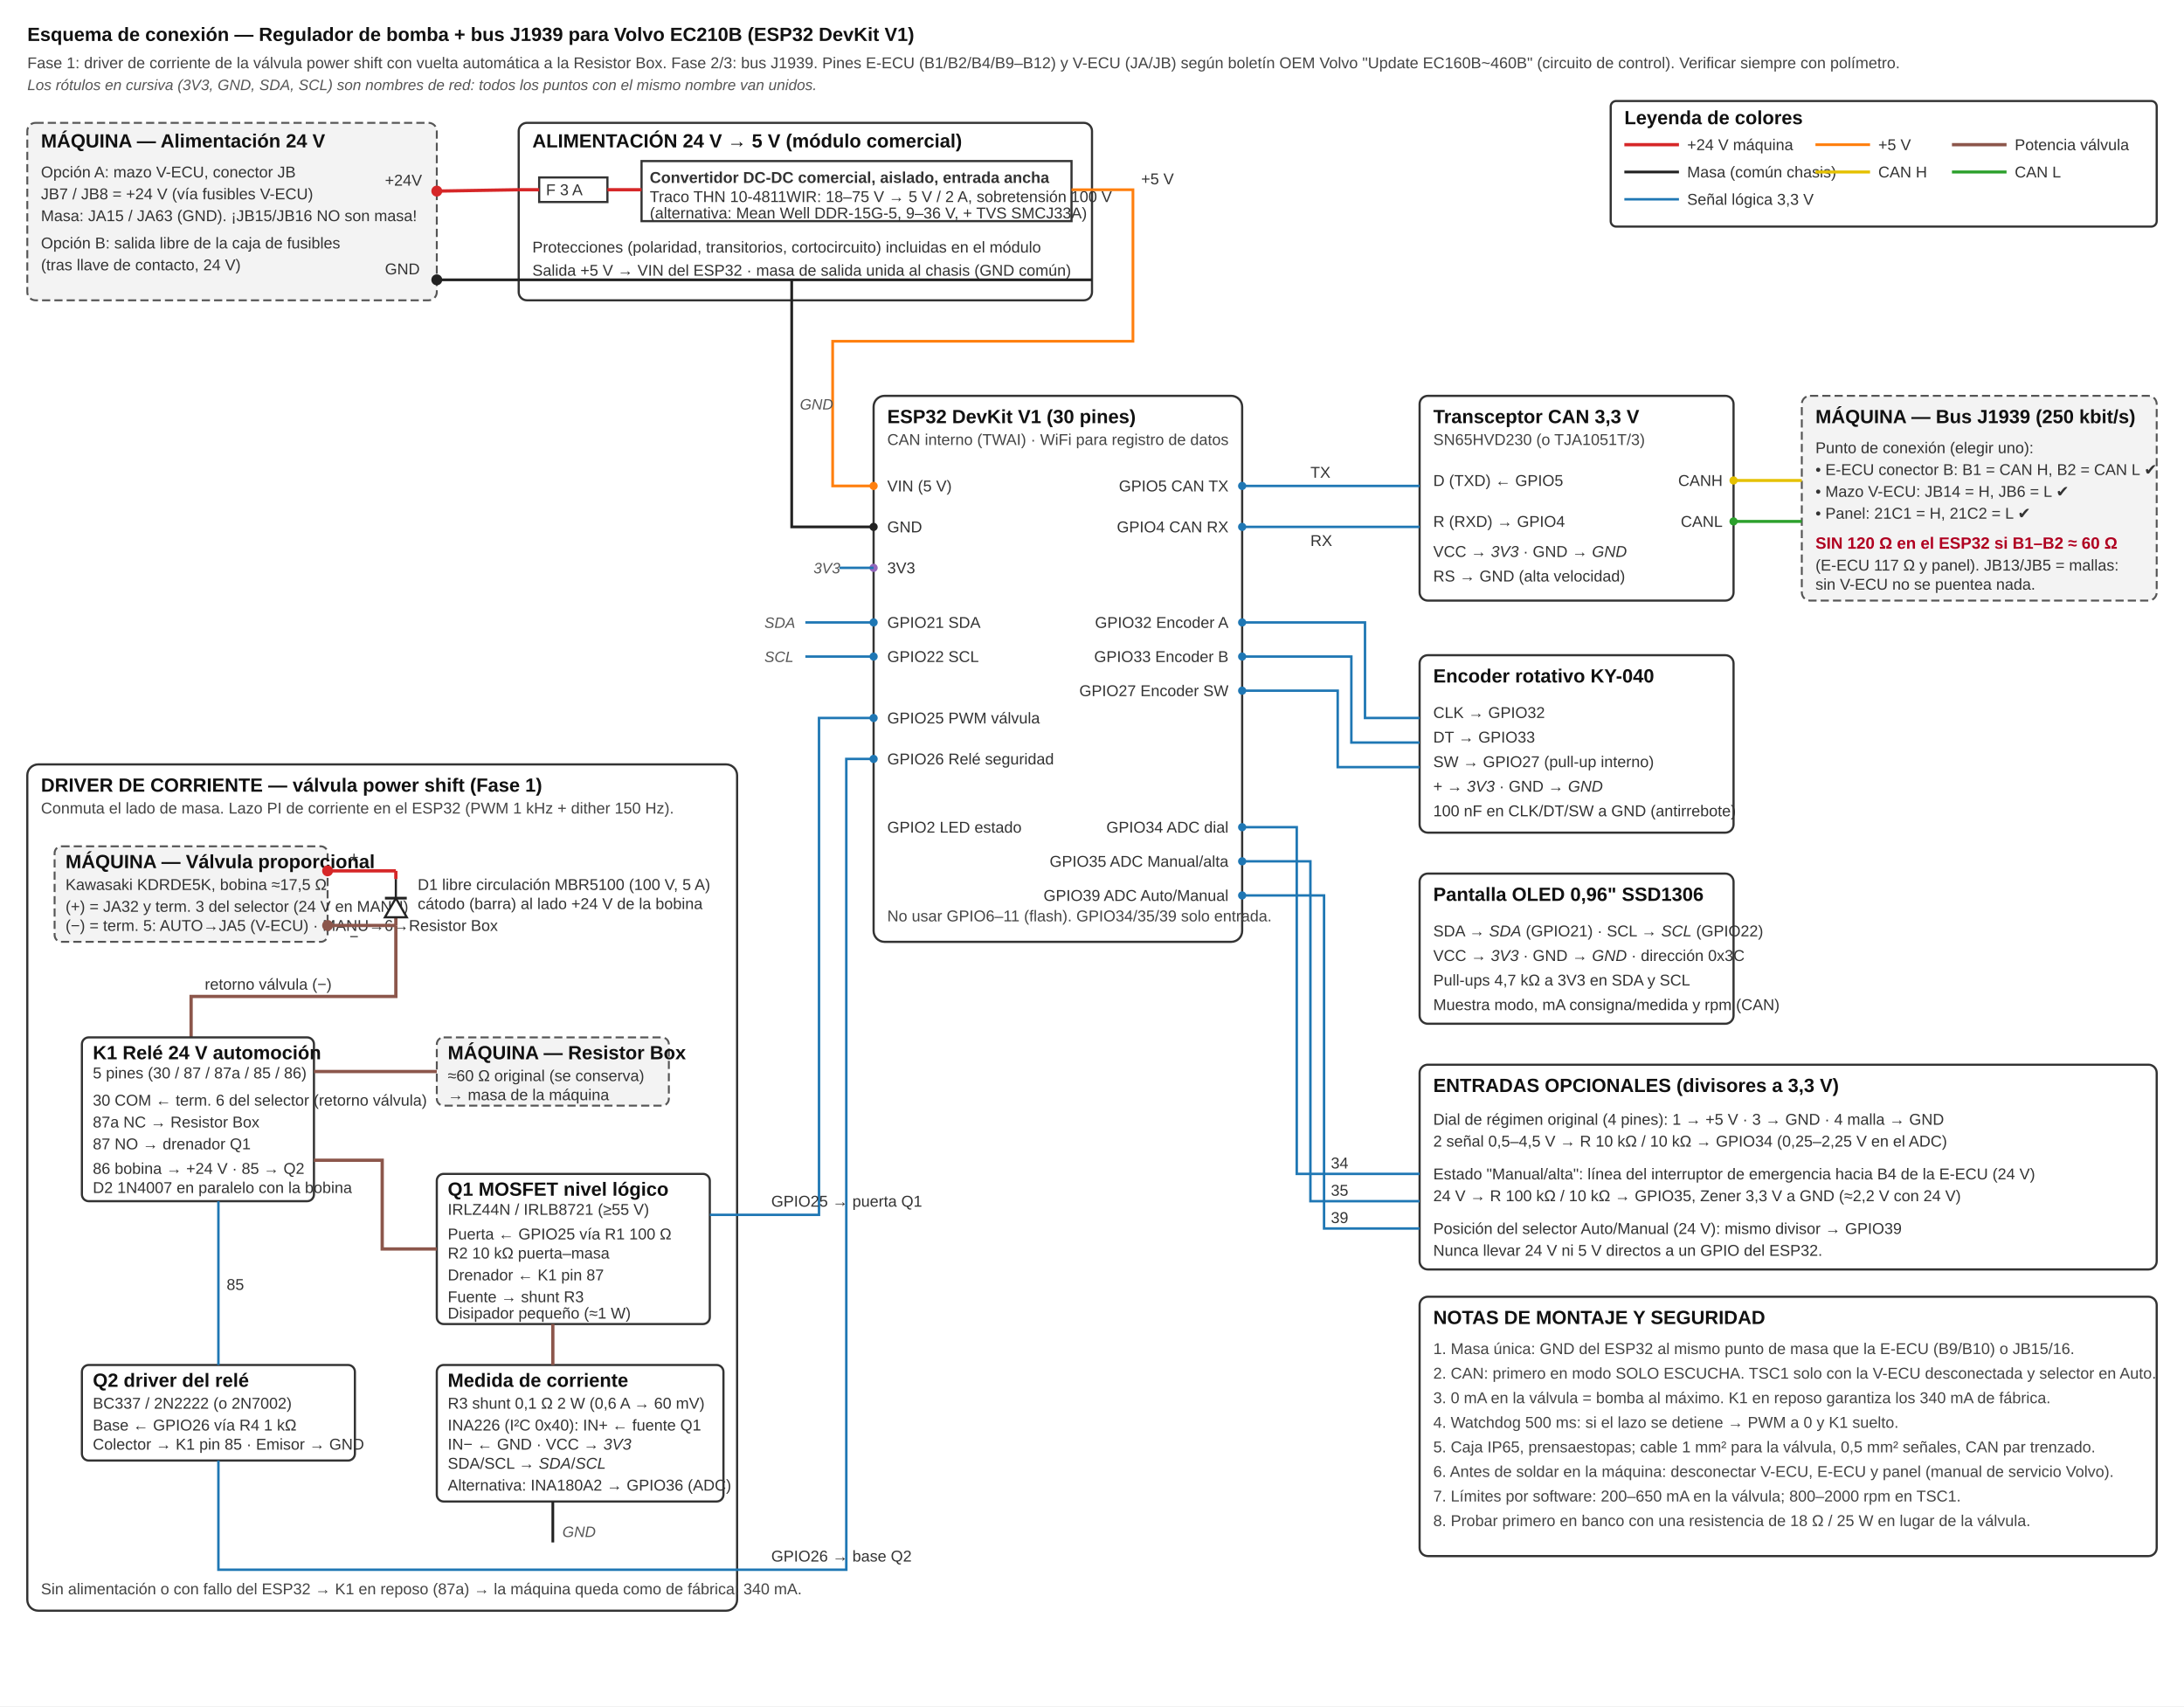
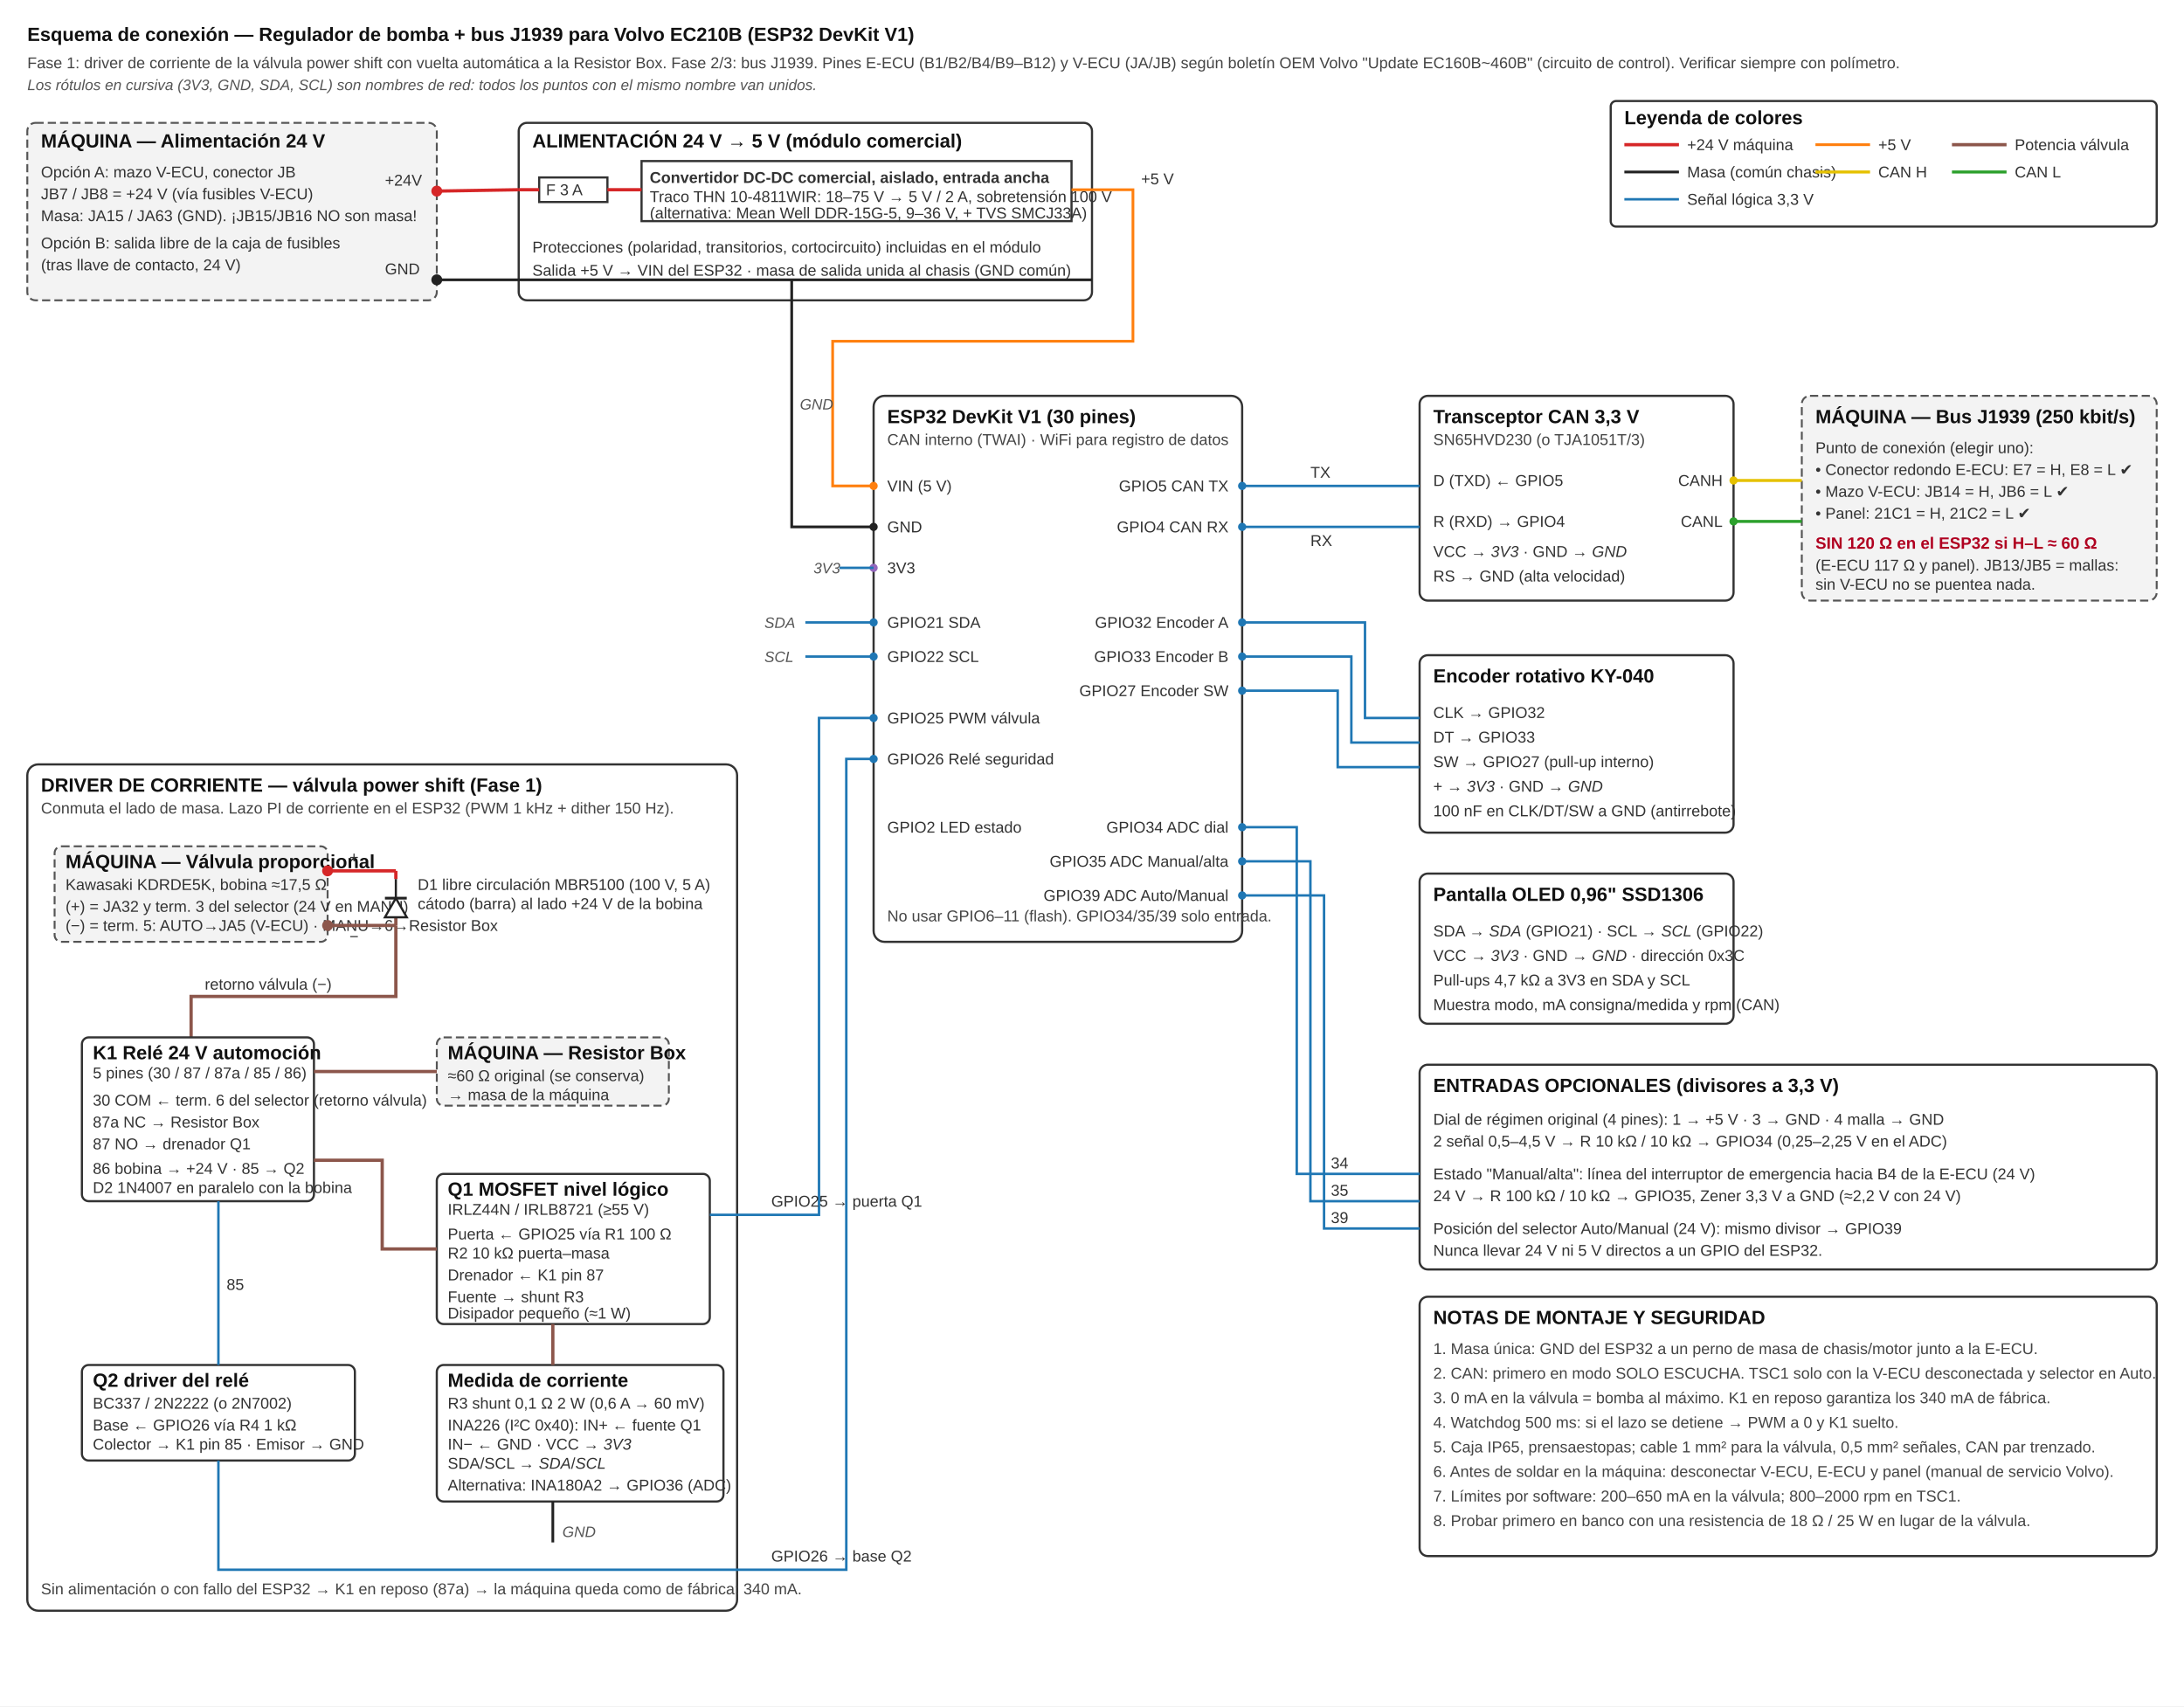
<svg xmlns="http://www.w3.org/2000/svg" width="1600" height="1250" viewBox="0 0 1600 1250" font-family="Arial, Helvetica, sans-serif" font-size="13">
  <defs>
    <style>
      .box{fill:#fff;stroke:#333;stroke-width:1.6}
      .mach{fill:#f3f3f3;stroke:#555;stroke-width:1.4;stroke-dasharray:6 3}
      .h{font-weight:bold;font-size:14px;fill:#111}
      .pin{font-size:11.5px;fill:#333}
      .w24{stroke:#d62728;stroke-width:2.4;fill:none}
      .w5{stroke:#ff7f0e;stroke-width:2;fill:none}
      .gnd{stroke:#222;stroke-width:2;fill:none}
      .canh{stroke:#e5c100;stroke-width:2.2;fill:none}
      .canl{stroke:#2ca02c;stroke-width:2.2;fill:none}
      .sig{stroke:#1f77b4;stroke-width:1.8;fill:none}
      .pwr{stroke:#8c564b;stroke-width:2.4;fill:none}
      .note{font-size:11.5px;fill:#444}
      .warn{font-size:12px;fill:#b00020;font-weight:bold}
      .net{font-size:11px;fill:#555;font-style:italic}
    </style>
  </defs>
  <rect width="1600" height="1250" fill="#ffffff" />
  <text x="20" y="30" class="h" font-size="20">Esquema de conexión — Regulador de bomba + bus J1939 para Volvo EC210B (ESP32 DevKit V1)</text>
  <text x="20" y="50" class="note">Fase 1: driver de corriente de la válvula power shift con vuelta automática a la Resistor Box. Fase 2/3: bus J1939. Pines E-ECU (B1/B2/B4/B9–B12) y V-ECU (JA/JB) según boletín OEM Volvo "Update EC160B~460B" (circuito de control). Verificar siempre con polímetro.</text>
  <text x="20" y="66" class="net">Los rótulos en cursiva (3V3, GND, SDA, SCL) son nombres de red: todos los puntos con el mismo nombre van unidos.</text>
  <g transform="translate(1180,74)">
    <rect x="0" y="0" width="400" height="92" class="box" rx="4" />
    <text x="10" y="17" class="h">Leyenda de colores</text>
    <line x1="10" y1="32" x2="50" y2="32" class="w24" />
    <text x="56" y="36" class="pin">+24 V máquina</text>
    <line x1="150" y1="32" x2="190" y2="32" class="w5" />
    <text x="196" y="36" class="pin">+5 V</text>
    <line x1="250" y1="32" x2="290" y2="32" class="pwr" />
    <text x="296" y="36" class="pin">Potencia válvula</text>
    <line x1="10" y1="52" x2="50" y2="52" class="gnd" />
    <text x="56" y="56" class="pin">Masa (común chasis)</text>
    <line x1="150" y1="52" x2="190" y2="52" class="canh" />
    <text x="196" y="56" class="pin">CAN H</text>
    <line x1="250" y1="52" x2="290" y2="52" class="canl" />
    <text x="296" y="56" class="pin">CAN L</text>
    <line x1="10" y1="72" x2="50" y2="72" class="sig" />
    <text x="56" y="76" class="pin">Señal lógica 3,3 V</text>
  </g>
  <g transform="translate(20,90)">
    <rect x="0" y="0" width="300" height="130" class="mach" rx="6" />
    <text x="10" y="18" class="h">MÁQUINA — Alimentación 24 V</text>
    <text x="10" y="40" class="pin">Opción A: mazo V-ECU, conector JB</text>
    <text x="10" y="56" class="pin">  JB7 / JB8 = +24 V (vía fusibles V-ECU)</text>
    <text x="10" y="72" class="pin">  Masa: JA15 / JA63 (GND). ¡JB15/JB16 NO son masa!</text>
    <text x="10" y="92" class="pin">Opción B: salida libre de la caja de fusibles</text>
    <text x="10" y="108" class="pin">  (tras llave de contacto, 24 V)</text>
    <circle cx="300" cy="50" r="4" fill="#d62728" />
    <text x="262" y="46" class="pin">+24V</text>
    <circle cx="300" cy="115" r="4" fill="#222" />
    <text x="262" y="111" class="pin">GND</text>
  </g>
  <g transform="translate(380,90)">
    <rect x="0" y="0" width="420" height="130" class="box" rx="6" />
    <text x="10" y="18" class="h">ALIMENTACIÓN 24 V → 5 V (módulo comercial)</text>
    <rect x="15" y="40" width="50" height="18" class="box" />
    <text x="20" y="53" class="pin">F 3 A</text>
    <rect x="90" y="28" width="315" height="44" class="box" />
    <text x="96" y="44" class="pin" font-weight="bold">Convertidor DC-DC comercial, aislado, entrada ancha</text>
    <text x="96" y="58" class="pin">Traco THN 10-4811WIR: 18–75 V → 5 V / 2 A, sobretensión 100 V</text>
    <text x="96" y="70" class="pin">(alternativa: Mean Well DDR-15G-5, 9–36 V, + TVS SMCJ33A)</text>
    <line x1="0" y1="49" x2="15" y2="49" class="w24" />
    <line x1="65" y1="49" x2="90" y2="49" class="w24" />
    <line x1="405" y1="49" x2="420" y2="49" class="w5" />
    <text x="10" y="95" class="pin">Protecciones (polaridad, transitorios, cortocircuito) incluidas en el módulo</text>
    <text x="10" y="112" class="pin">Salida +5 V → VIN del ESP32 · masa de salida unida al chasis (GND común)</text>
    <line x1="0" y1="115" x2="420" y2="115" class="gnd" />
  </g>
  <line x1="320" y1="140" x2="380" y2="139" class="w24" />
  <line x1="320" y1="205" x2="380" y2="205" class="gnd" />
  <g transform="translate(640,290)">
    <rect x="0" y="0" width="270" height="400" class="box" rx="8" />
    <text x="10" y="20" class="h">ESP32 DevKit V1 (30 pines)</text>
    <text x="10" y="36" class="note">CAN interno (TWAI) · WiFi para registro de datos</text>
    <g class="pin">
      <text x="10" y="70">VIN (5 V)</text>
      <text x="10" y="100">GND</text>
      <text x="10" y="130">3V3</text>
      <text x="10" y="170">GPIO21  SDA</text>
      <text x="10" y="195">GPIO22  SCL</text>
      <text x="10" y="240">GPIO25  PWM válvula</text>
      <text x="10" y="270">GPIO26  Relé seguridad</text>
      <text x="10" y="320">GPIO2   LED estado</text>
    </g>
    <g class="pin" text-anchor="end">
      <text x="260" y="70">GPIO5   CAN TX</text>
      <text x="260" y="100">GPIO4   CAN RX</text>
      <text x="260" y="170">GPIO32  Encoder A</text>
      <text x="260" y="195">GPIO33  Encoder B</text>
      <text x="260" y="220">GPIO27  Encoder SW</text>
      <text x="260" y="320">GPIO34  ADC dial</text>
      <text x="260" y="345">GPIO35  ADC Manual/alta</text>
      <text x="260" y="370">GPIO39  ADC Auto/Manual</text>
    </g>
    <text x="10" y="385" class="note">No usar GPIO6–11 (flash). GPIO34/35/39 solo entrada.</text>
    <circle cx="0" cy="66" r="3" fill="#ff7f0e" />
    <circle cx="0" cy="96" r="3" fill="#222" />
    <circle cx="0" cy="126" r="3" fill="#9467bd" />
    <circle cx="0" cy="166" r="3" fill="#1f77b4" />
    <circle cx="0" cy="191" r="3" fill="#1f77b4" />
    <circle cx="0" cy="236" r="3" fill="#1f77b4" />
    <circle cx="0" cy="266" r="3" fill="#1f77b4" />
    <circle cx="270" cy="66" r="3" fill="#1f77b4" />
    <circle cx="270" cy="96" r="3" fill="#1f77b4" />
    <circle cx="270" cy="166" r="3" fill="#1f77b4" />
    <circle cx="270" cy="191" r="3" fill="#1f77b4" />
    <circle cx="270" cy="216" r="3" fill="#1f77b4" />
    <circle cx="270" cy="316" r="3" fill="#1f77b4" />
    <circle cx="270" cy="341" r="3" fill="#1f77b4" />
    <circle cx="270" cy="366" r="3" fill="#1f77b4" />
  </g>
  <text x="596" y="420" class="net">3V3</text>
  <text x="560" y="460" class="net">SDA</text>
  <text x="560" y="485" class="net">SCL</text>
  <line x1="640" y1="416" x2="615" y2="416" class="sig" stroke="#9467bd" />
  <line x1="640" y1="456" x2="590" y2="456" class="sig" />
  <line x1="640" y1="481" x2="590" y2="481" class="sig" />
  <path d="M800 139 L830 139 L830 250 L610 250 L610 356 L640 356" class="w5" />
  <text x="836" y="135" class="pin">+5 V</text>
  <path d="M580 205 L580 386 L640 386" class="gnd" />
  <text x="586" y="300" class="net">GND</text>
  <g transform="translate(1040,290)">
    <rect x="0" y="0" width="230" height="150" class="box" rx="6" />
    <text x="10" y="20" class="h">Transceptor CAN 3,3 V</text>
    <text x="10" y="36" class="note">SN65HVD230 (o TJA1051T/3)</text>
    <g class="pin">
      <text x="10" y="66">D (TXD) ← GPIO5</text>
      <text x="10" y="96">R (RXD) → GPIO4</text>
      <text x="10" y="118">VCC → <tspan font-style="italic">3V3</tspan>  ·  GND → <tspan font-style="italic">GND</tspan>
      </text>
      <text x="10" y="136">RS → GND (alta velocidad)</text>
    </g>
    <g class="pin" text-anchor="end">
      <text x="222" y="66">CANH</text>
      <text x="222" y="96">CANL</text>
    </g>
    <circle cx="230" cy="62" r="3" fill="#e5c100" />
    <circle cx="230" cy="92" r="3" fill="#2ca02c" />
  </g>
  <line x1="910" y1="356" x2="1040" y2="356" class="sig" />
  <line x1="910" y1="386" x2="1040" y2="386" class="sig" />
  <text x="960" y="350" class="pin">TX</text>
  <text x="960" y="400" class="pin">RX</text>
  <g transform="translate(1320,290)">
    <rect x="0" y="0" width="260" height="150" class="mach" rx="6" />
    <text x="10" y="20" class="h">MÁQUINA — Bus J1939 (250 kbit/s)</text>
    <text x="10" y="42" class="pin">Punto de conexión (elegir uno):</text>
-     <text x="10" y="58" class="pin">• E-ECU conector B: B1 = CAN H, B2 = CAN L ✔</text>
+     <text x="10" y="58" class="pin">• Conector redondo E-ECU: E7 = H, E8 = L ✔</text>
    <text x="10" y="74" class="pin">• Mazo V-ECU: JB14 = H, JB6 = L ✔</text>
    <text x="10" y="90" class="pin">• Panel: 21C1 = H, 21C2 = L ✔</text>
-     <text x="10" y="112" class="warn">SIN 120 Ω en el ESP32 si B1–B2 ≈ 60 Ω</text>
+     <text x="10" y="112" class="warn">SIN 120 Ω en el ESP32 si H–L ≈ 60 Ω</text>
    <text x="10" y="128" class="pin">(E-ECU 117 Ω y panel). JB13/JB5 = mallas:</text>
    <text x="10" y="142" class="pin">sin V-ECU no se puentea nada.</text>
  </g>
  <line x1="1270" y1="352" x2="1320" y2="352" class="canh" />
  <line x1="1270" y1="382" x2="1320" y2="382" class="canl" />
  <g transform="translate(1040,480)">
    <rect x="0" y="0" width="230" height="130" class="box" rx="6" />
    <text x="10" y="20" class="h">Encoder rotativo KY-040</text>
    <g class="pin">
      <text x="10" y="46">CLK → GPIO32</text>
      <text x="10" y="64">DT  → GPIO33</text>
      <text x="10" y="82">SW  → GPIO27 (pull-up interno)</text>
      <text x="10" y="100">+ → <tspan font-style="italic">3V3</tspan>  ·  GND → <tspan font-style="italic">GND</tspan>
      </text>
      <text x="10" y="118">100 nF en CLK/DT/SW a GND (antirrebote)</text>
    </g>
  </g>
  <path d="M910 456 L1000 456 L1000 526 L1040 526" class="sig" />
  <path d="M910 481 L990 481 L990 544 L1040 544" class="sig" />
  <path d="M910 506 L980 506 L980 562 L1040 562" class="sig" />
  <g transform="translate(1040,640)">
    <rect x="0" y="0" width="230" height="110" class="box" rx="6" />
    <text x="10" y="20" class="h">Pantalla OLED 0,96" SSD1306</text>
    <g class="pin">
      <text x="10" y="46">SDA → <tspan font-style="italic">SDA</tspan> (GPIO21) · SCL → <tspan font-style="italic">SCL</tspan> (GPIO22)</text>
      <text x="10" y="64">VCC → <tspan font-style="italic">3V3</tspan> · GND → <tspan font-style="italic">GND</tspan> · dirección 0x3C</text>
      <text x="10" y="82">Pull-ups 4,7 kΩ a 3V3 en SDA y SCL</text>
      <text x="10" y="100">Muestra modo, mA consigna/medida y rpm (CAN)</text>
    </g>
  </g>
  <g transform="translate(1040,780)">
    <rect x="0" y="0" width="540" height="150" class="box" rx="6" />
    <text x="10" y="20" class="h">ENTRADAS OPCIONALES (divisores a 3,3 V)</text>
    <g class="pin">
      <text x="10" y="44">Dial de régimen original (4 pines): 1 → +5 V · 3 → GND · 4 malla → GND</text>
      <text x="10" y="60">   2 señal 0,5–4,5 V → R 10 kΩ / 10 kΩ → GPIO34   (0,25–2,25 V en el ADC)</text>
      <text x="10" y="84">Estado "Manual/alta": línea del interruptor de emergencia hacia B4 de la E-ECU (24 V)</text>
      <text x="10" y="100">   24 V → R 100 kΩ / 10 kΩ → GPIO35, Zener 3,3 V a GND  (≈2,2 V con 24 V)</text>
      <text x="10" y="124">Posición del selector Auto/Manual (24 V): mismo divisor → GPIO39</text>
      <text x="10" y="140">Nunca llevar 24 V ni 5 V directos a un GPIO del ESP32.</text>
    </g>
  </g>
  <path d="M910 606 L950 606 L950 860 L1040 860" class="sig" />
  <path d="M910 631 L960 631 L960 880 L1040 880" class="sig" />
  <path d="M910 656 L970 656 L970 900 L1040 900" class="sig" />
  <text x="975" y="856" class="pin">34</text>
  <text x="975" y="876" class="pin">35</text>
  <text x="975" y="896" class="pin">39</text>
  <g transform="translate(1040,950)">
    <rect x="0" y="0" width="540" height="190" class="box" rx="6" />
    <text x="10" y="20" class="h">NOTAS DE MONTAJE Y SEGURIDAD</text>
    <g class="note">
-       <text x="10" y="42">1. Masa única: GND del ESP32 al mismo punto de masa que la E-ECU (B9/B10) o JB15/16.</text>
+       <text x="10" y="42">1. Masa única: GND del ESP32 a un perno de masa de chasis/motor junto a la E-ECU.</text>
      <text x="10" y="60">2. CAN: primero en modo SOLO ESCUCHA. TSC1 solo con la V-ECU desconectada y selector en Auto.</text>
      <text x="10" y="78">3. 0 mA en la válvula = bomba al máximo. K1 en reposo garantiza los 340 mA de fábrica.</text>
      <text x="10" y="96">4. Watchdog 500 ms: si el lazo se detiene → PWM a 0 y K1 suelto.</text>
      <text x="10" y="114">5. Caja IP65, prensaestopas; cable 1 mm² para la válvula, 0,5 mm² señales, CAN par trenzado.</text>
      <text x="10" y="132">6. Antes de soldar en la máquina: desconectar V-ECU, E-ECU y panel (manual de servicio Volvo).</text>
      <text x="10" y="150">7. Límites por software: 200–650 mA en la válvula; 800–2000 rpm en TSC1.</text>
      <text x="10" y="168">8. Probar primero en banco con una resistencia de 18 Ω / 25 W en lugar de la válvula.</text>
    </g>
  </g>
  <g transform="translate(20,560)">
    <rect x="0" y="0" width="520" height="620" class="box" rx="8" />
    <text x="10" y="20" class="h">DRIVER DE CORRIENTE — válvula power shift (Fase 1)</text>
    <text x="10" y="36" class="note">Conmuta el lado de masa. Lazo PI de corriente en el ESP32 (PWM 1 kHz + dither 150 Hz).</text>
    <g transform="translate(20,60)">
      <rect x="0" y="0" width="200" height="70" class="mach" rx="5" />
      <text x="8" y="16" class="h" font-size="12.5">MÁQUINA — Válvula proporcional</text>
      <text x="8" y="32" class="pin">Kawasaki KDRDE5K, bobina ≈17,5 Ω</text>
      <text x="8" y="48" class="pin">(+) = JA32 y term. 3 del selector (24 V en MANU)</text>
      <text x="8" y="62" class="pin">(−) = term. 5: AUTO→JA5 (V-ECU) · MANU→6→Resistor Box</text>
      <circle cx="200" cy="18" r="4" fill="#d62728" />
      <circle cx="200" cy="58" r="4" fill="#8c564b" />
    </g>
    <text x="236" y="72" class="pin">+</text>
    <text x="236" y="130" class="pin">−</text>
    <line x1="220" y1="78" x2="270" y2="78" class="w24" />
    <line x1="220" y1="118" x2="270" y2="118" class="pwr" />
    <line x1="270" y1="78" x2="270" y2="84" class="w24" />
    <line x1="270" y1="112" x2="270" y2="118" class="pwr" />
    <polygon points="262,112 278,112 270,98" fill="#fff" stroke="#222" stroke-width="1.6" />
    <line x1="262" y1="98" x2="278" y2="98" stroke="#222" stroke-width="2" />
    <line x1="270" y1="84" x2="270" y2="98" stroke="#222" stroke-width="1.6" />
    <text x="286" y="92" class="pin">D1 libre circulación MBR5100 (100 V, 5 A)</text>
    <text x="286" y="106" class="pin">cátodo (barra) al lado +24 V de la bobina</text>
    <path d="M270 118 L270 170 L120 170 L120 200" class="pwr" />
    <text x="130" y="165" class="pin">retorno válvula (−)</text>
    <g transform="translate(40,200)">
      <rect x="0" y="0" width="170" height="120" class="box" rx="5" />
      <text x="8" y="16" class="h" font-size="12.5">K1 Relé 24 V automoción</text>
      <text x="8" y="30" class="pin">5 pines (30 / 87 / 87a / 85 / 86)</text>
      <text x="8" y="50" class="pin">30  COM ← term. 6 del selector (retorno válvula)</text>
      <text x="8" y="66" class="pin">87a NC  → Resistor Box</text>
      <text x="8" y="82" class="pin">87  NO  → drenador Q1</text>
      <text x="8" y="100" class="pin">86 bobina → +24 V · 85 → Q2</text>
      <text x="8" y="114" class="pin">D2 1N4007 en paralelo con la bobina</text>
    </g>
    <g transform="translate(300,200)">
      <rect x="0" y="0" width="170" height="50" class="mach" rx="5" />
      <text x="8" y="16" class="h" font-size="12">MÁQUINA — Resistor Box</text>
      <text x="8" y="32" class="pin">≈60 Ω original (se conserva)</text>
      <text x="8" y="46" class="pin">→ masa de la máquina</text>
    </g>
    <line x1="210" y1="225" x2="300" y2="225" class="pwr" />
    <g transform="translate(300,300)">
      <rect x="0" y="0" width="200" height="110" class="box" rx="5" />
      <text x="8" y="16" class="h" font-size="12.5">Q1 MOSFET nivel lógico</text>
      <text x="8" y="30" class="pin">IRLZ44N / IRLB8721 (≥55 V)</text>
      <text x="8" y="48" class="pin">Puerta ← GPIO25 vía R1 100 Ω</text>
      <text x="8" y="62" class="pin">R2 10 kΩ puerta–masa</text>
      <text x="8" y="78" class="pin">Drenador ← K1 pin 87</text>
      <text x="8" y="94" class="pin">Fuente → shunt R3</text>
      <text x="8" y="106" class="pin">Disipador pequeño (≈1 W)</text>
    </g>
    <path d="M210 290 L260 290 L260 355 L300 355" class="pwr" />
    <path d="M500 330 L540 330" class="sig" />
    <g transform="translate(40,440)">
      <rect x="0" y="0" width="200" height="70" class="box" rx="5" />
      <text x="8" y="16" class="h" font-size="12.5">Q2 driver del relé</text>
      <text x="8" y="32" class="pin">BC337 / 2N2222 (o 2N7002)</text>
      <text x="8" y="48" class="pin">Base ← GPIO26 vía R4 1 kΩ</text>
      <text x="8" y="62" class="pin">Colector → K1 pin 85 · Emisor → GND</text>
    </g>
    <path d="M140 320 L140 440" class="sig" />
    <text x="146" y="385" class="pin">85</text>
    <path d="M140 510 L140 590 L540 590" class="sig" />
    <g transform="translate(300,440)">
      <rect x="0" y="0" width="210" height="100" class="box" rx="5" />
      <text x="8" y="16" class="h" font-size="12.5">Medida de corriente</text>
      <text x="8" y="32" class="pin">R3 shunt 0,1 Ω 2 W (0,6 A → 60 mV)</text>
      <text x="8" y="48" class="pin">INA226 (I²C 0x40): IN+ ← fuente Q1</text>
      <text x="8" y="62" class="pin">IN− ← GND · VCC → <tspan font-style="italic">3V3</tspan>
      </text>
      <text x="8" y="76" class="pin">SDA/SCL → <tspan font-style="italic">SDA</tspan>/<tspan font-style="italic">SCL</tspan>
      </text>
      <text x="8" y="92" class="pin">Alternativa: INA180A2 → GPIO36 (ADC)</text>
    </g>
    <path d="M385 410 L385 440" class="pwr" />
    <path d="M385 540 L385 570" class="gnd" />
    <text x="392" y="566" class="net">GND</text>
    <text x="10" y="608" class="note">Sin alimentación o con fallo del ESP32 → K1 en reposo (87a) → la máquina queda como de fábrica: 340 mA.</text>
  </g>
  <path d="M640 526 L600 526 L600 890 L560 890" class="sig" />
  <text x="565" y="884" class="pin">GPIO25 → puerta Q1</text>
  <path d="M640 556 L620 556 L620 1150 L560 1150" class="sig" />
  <text x="565" y="1144" class="pin">GPIO26 → base Q2</text>
</svg>
